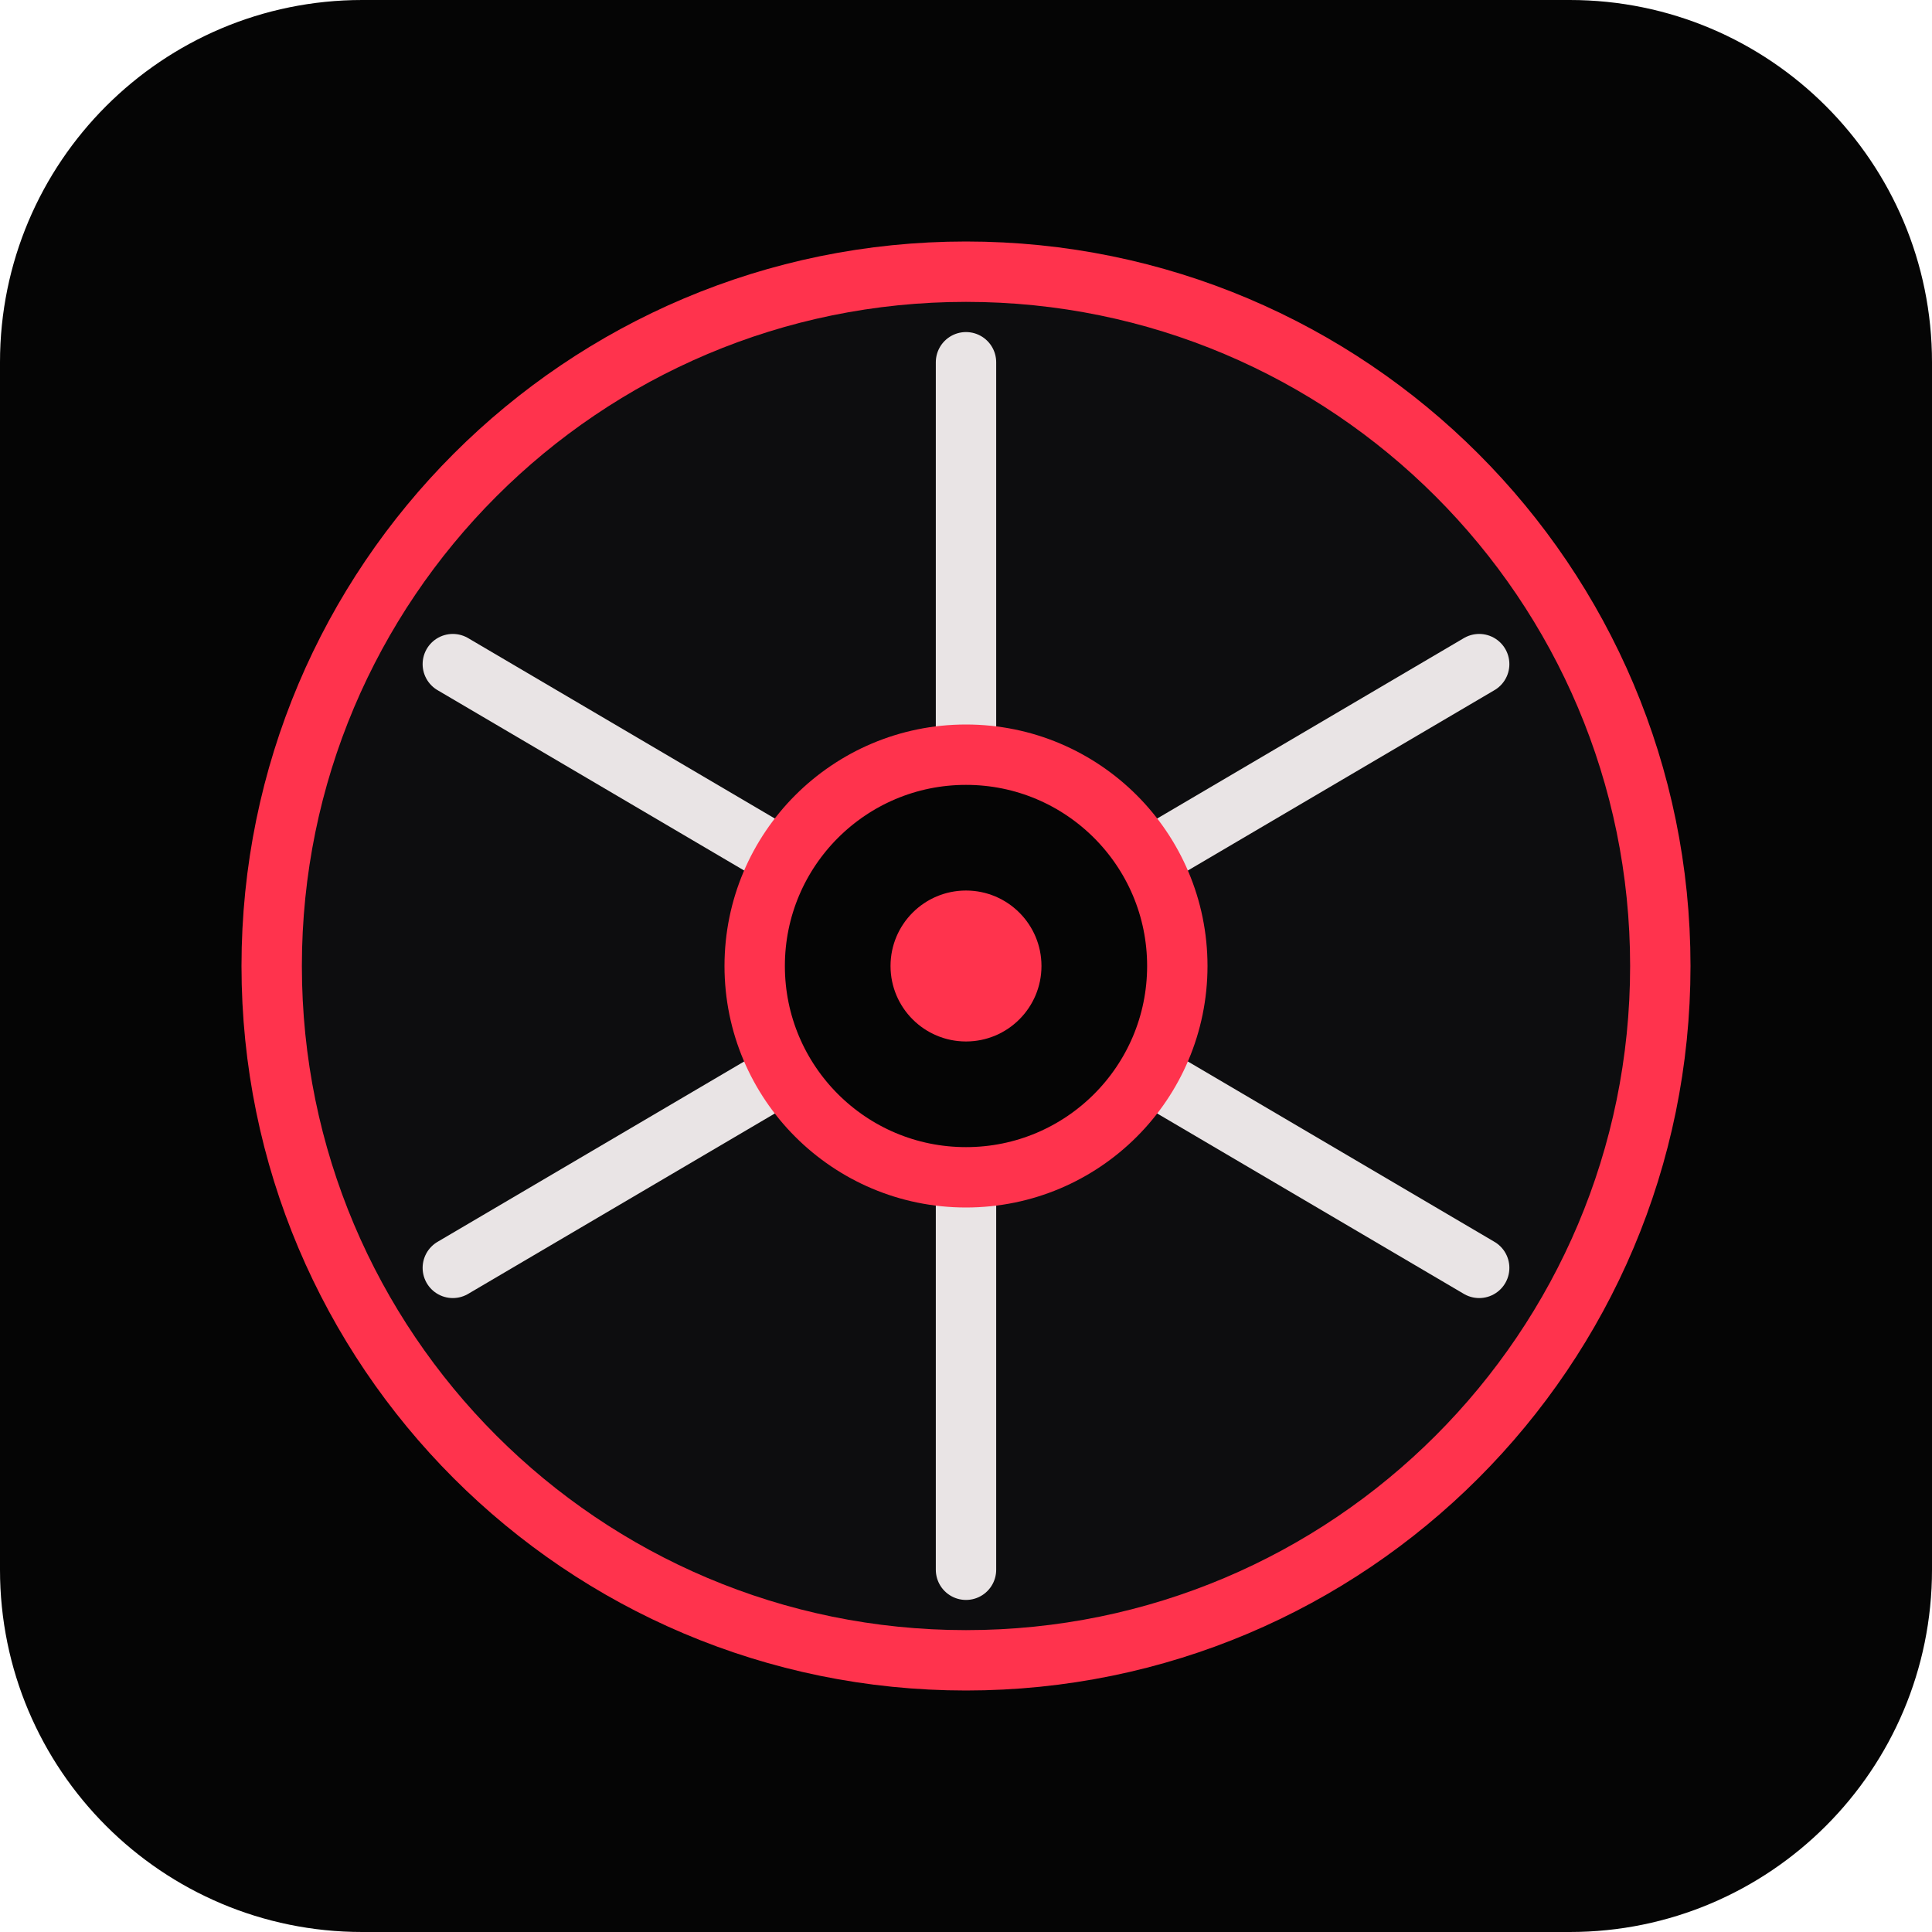
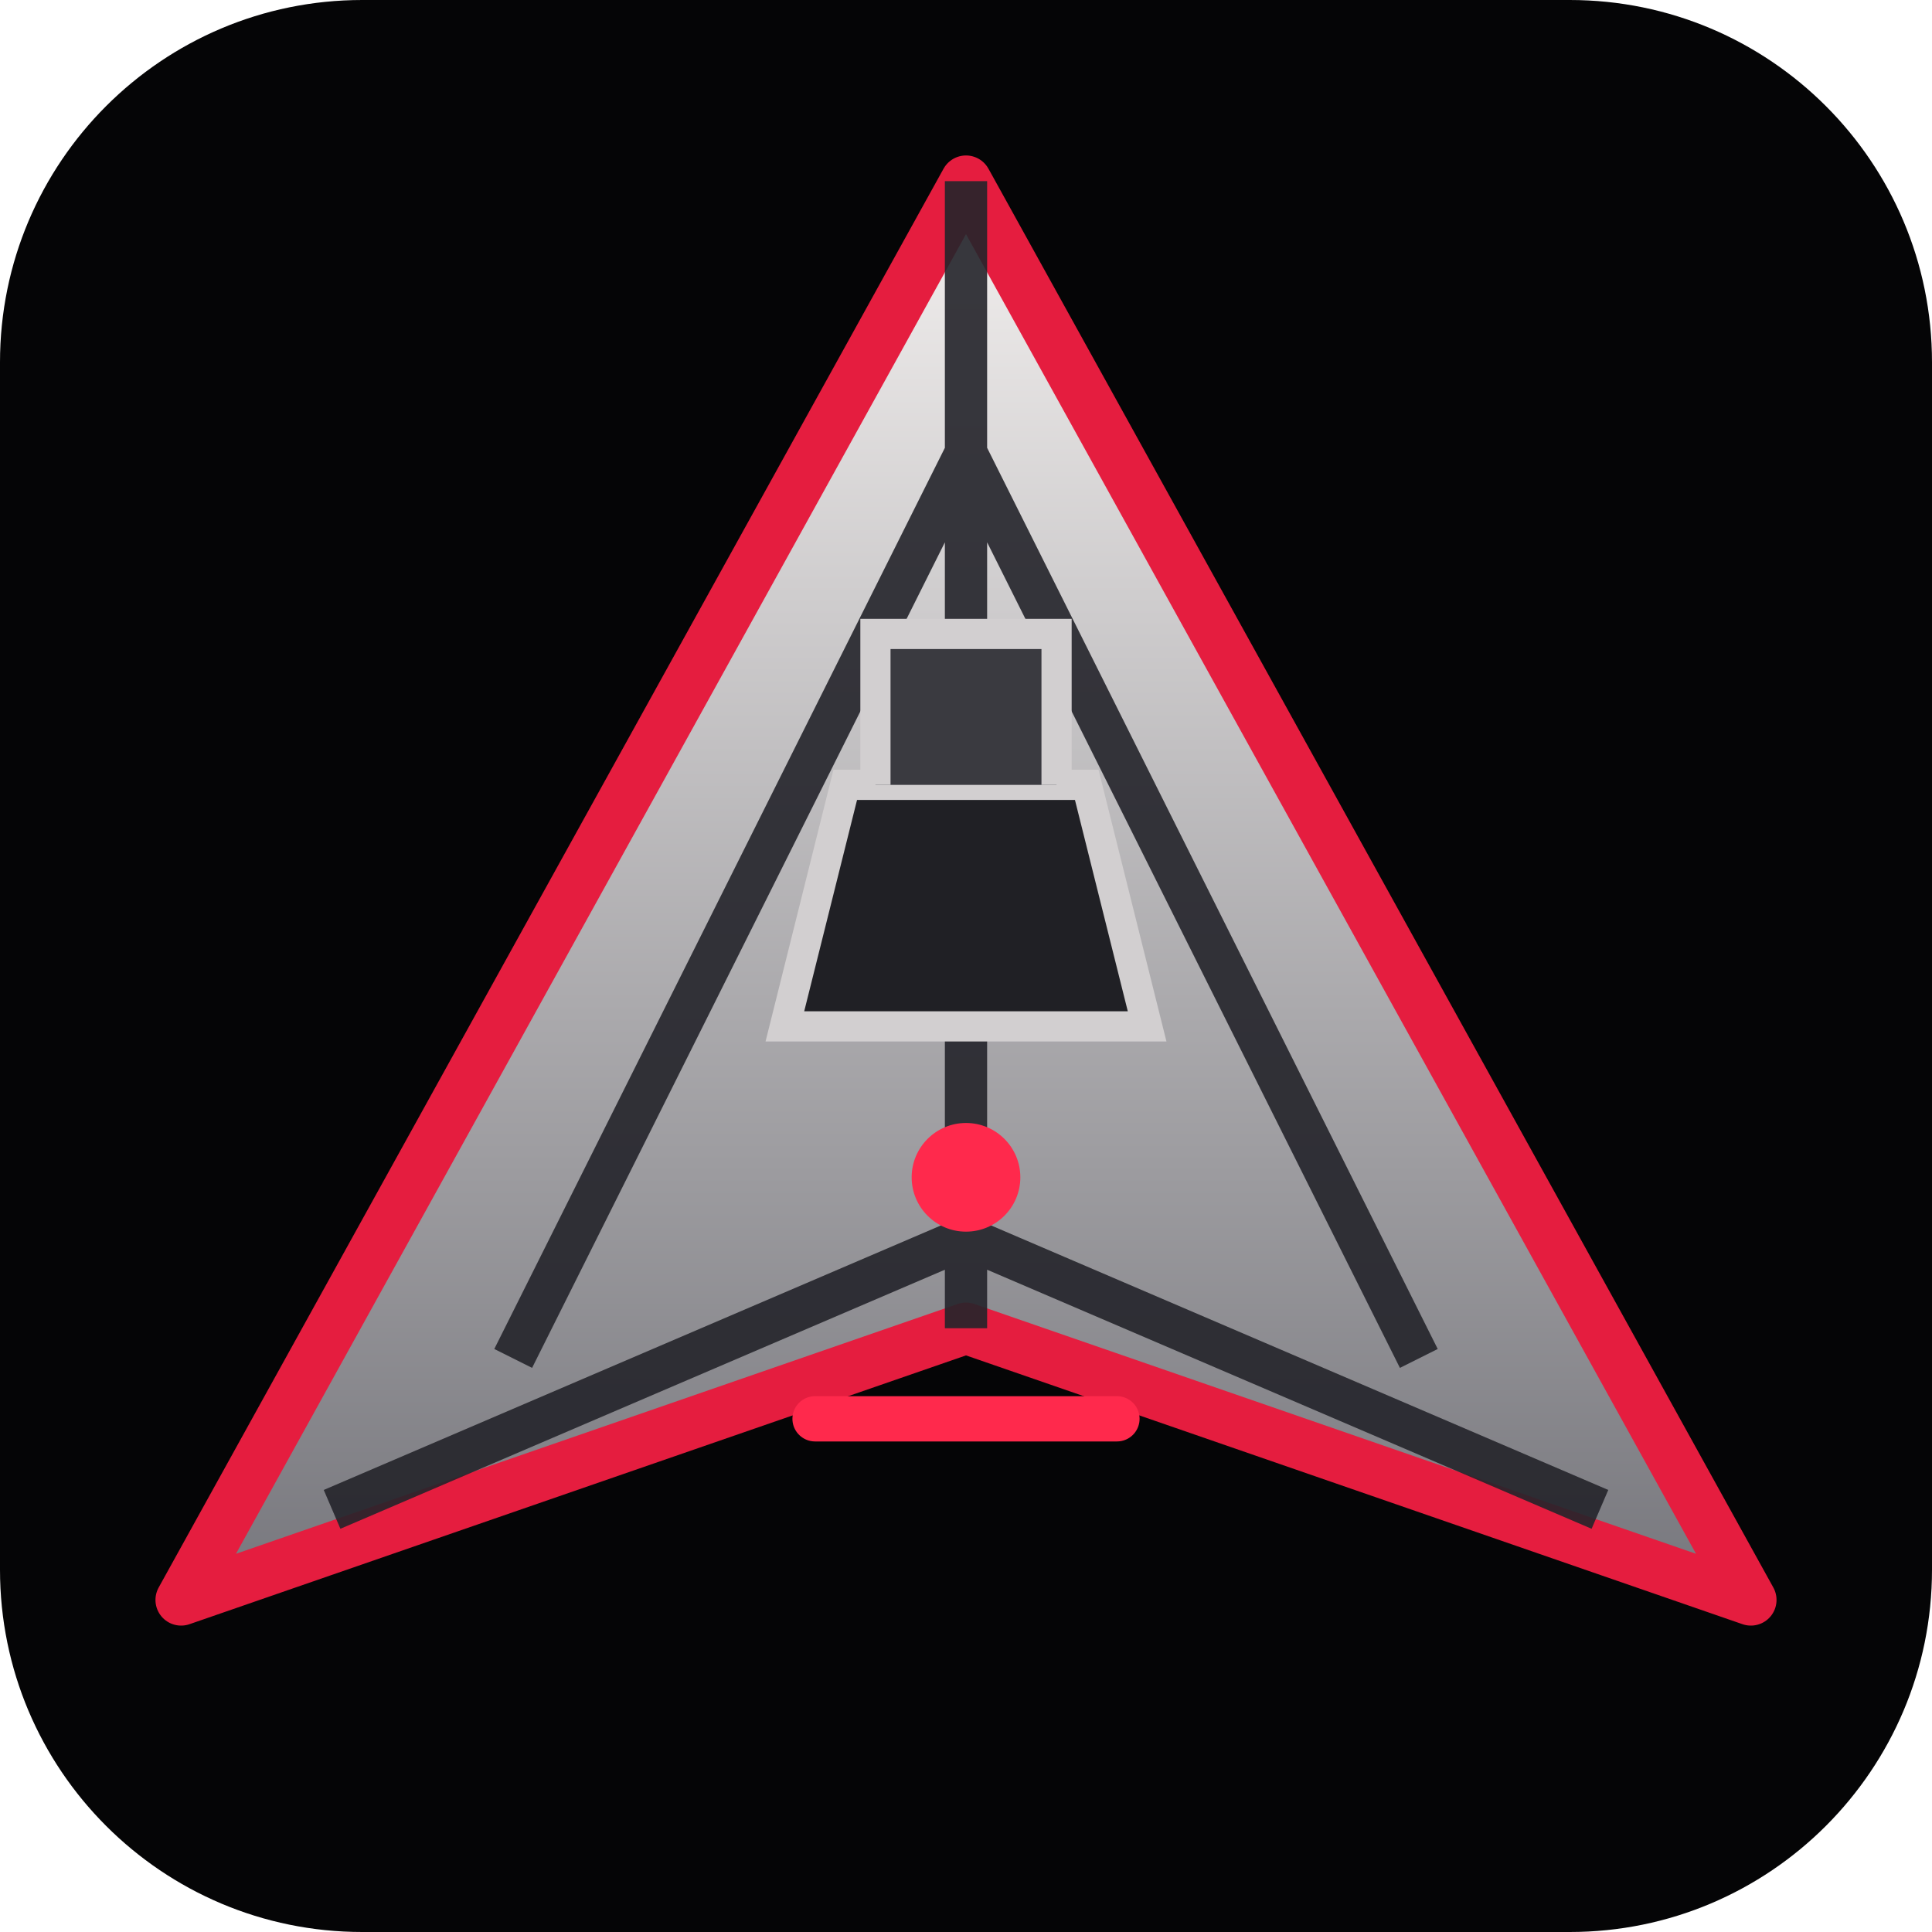
<svg xmlns="http://www.w3.org/2000/svg" viewBox="0 0 64 64">
-   <rect width="64" height="64" rx="12" fill="#050505" />
-   <circle cx="32" cy="32" r="23" fill="#0d0d0f" stroke="#ff334d" stroke-width="2" />
-   <g stroke="#e9e4e5" stroke-width="2" stroke-linecap="round">
-     <path d="M32 12v40" />
-     <path d="M15 22l34 20" />
-     <path d="M49 22L15 42" />
-   </g>
-   <circle cx="32" cy="32" r="7" fill="#050505" stroke="#ff334d" stroke-width="2" />
-   <circle cx="32" cy="32" r="2.5" fill="#ff334d" />
+   <defs>
+     <linearGradient id="hull" x1="0" y1="0" x2="0" y2="1">
+       <stop offset="0" stop-color="#f3f0ef" />
+       <stop offset="1" stop-color="#77777d" />
+     </linearGradient>
+     <filter id="glow" x="-80%" y="-80%" width="260%" height="260%">
+       <feGaussianBlur stdDeviation="1.4" />
+     </filter>
+   </defs>
+   <rect width="64" height="64" rx="12" fill="#050506" />
+   <path d="M32 6 58 53 32 44 6 53Z" fill="url(#hull)" stroke="#e51d3f" stroke-width="1.7" stroke-linejoin="round" />
+   <path d="M32 6v38M17 45l15-30 15 30M11 50l21-9 21 9" fill="none" stroke="#24242a" stroke-width="1.4" opacity=".9" />
+   <path d="M26 34h12l-2-8h-8Z" fill="#202025" stroke="#d2cfd0" stroke-width="1" />
+   <path d="M29 26v-5h6v5" fill="#3a3a40" stroke="#d2cfd0" stroke-width="1" />
+   <path d="M27 47h10" stroke="#ff294c" stroke-width="3" stroke-linecap="round" filter="url(#glow)" opacity=".8" />
+   <path d="M27 47h10" stroke="#ff294c" stroke-width="1.5" stroke-linecap="round" />
+   <circle cx="32" cy="39" r="1.8" fill="#ff294c" />
</svg>
